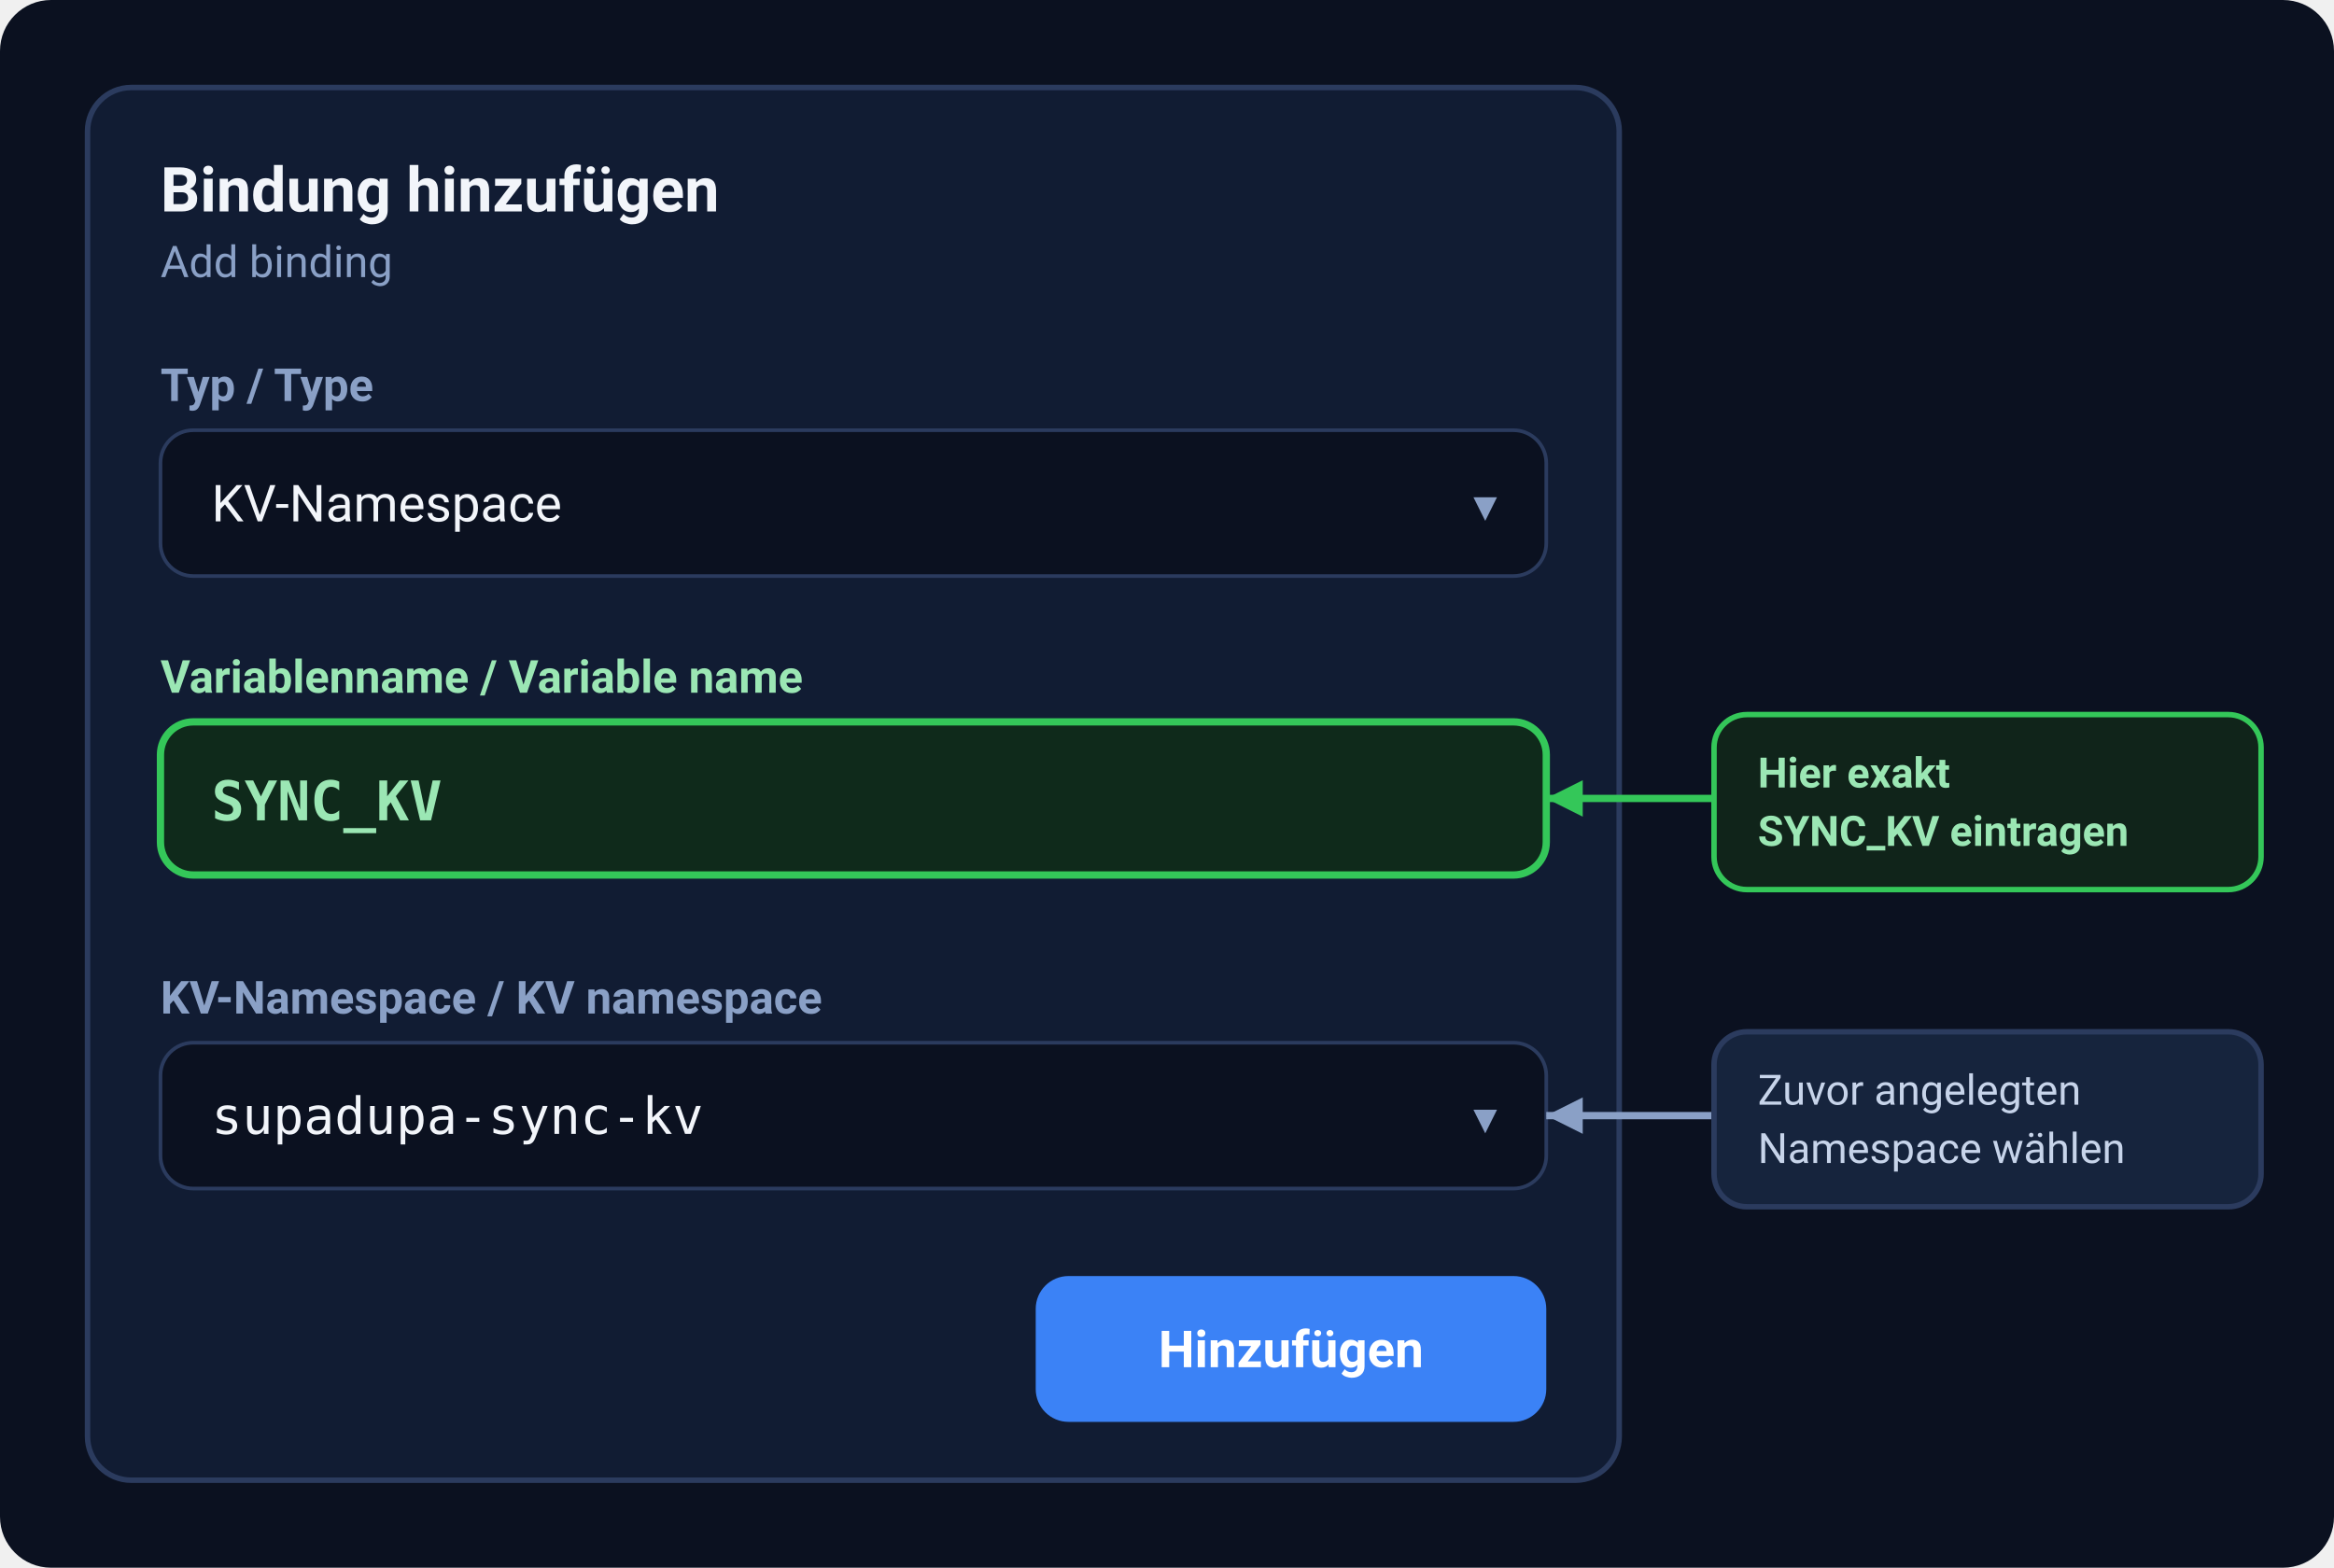
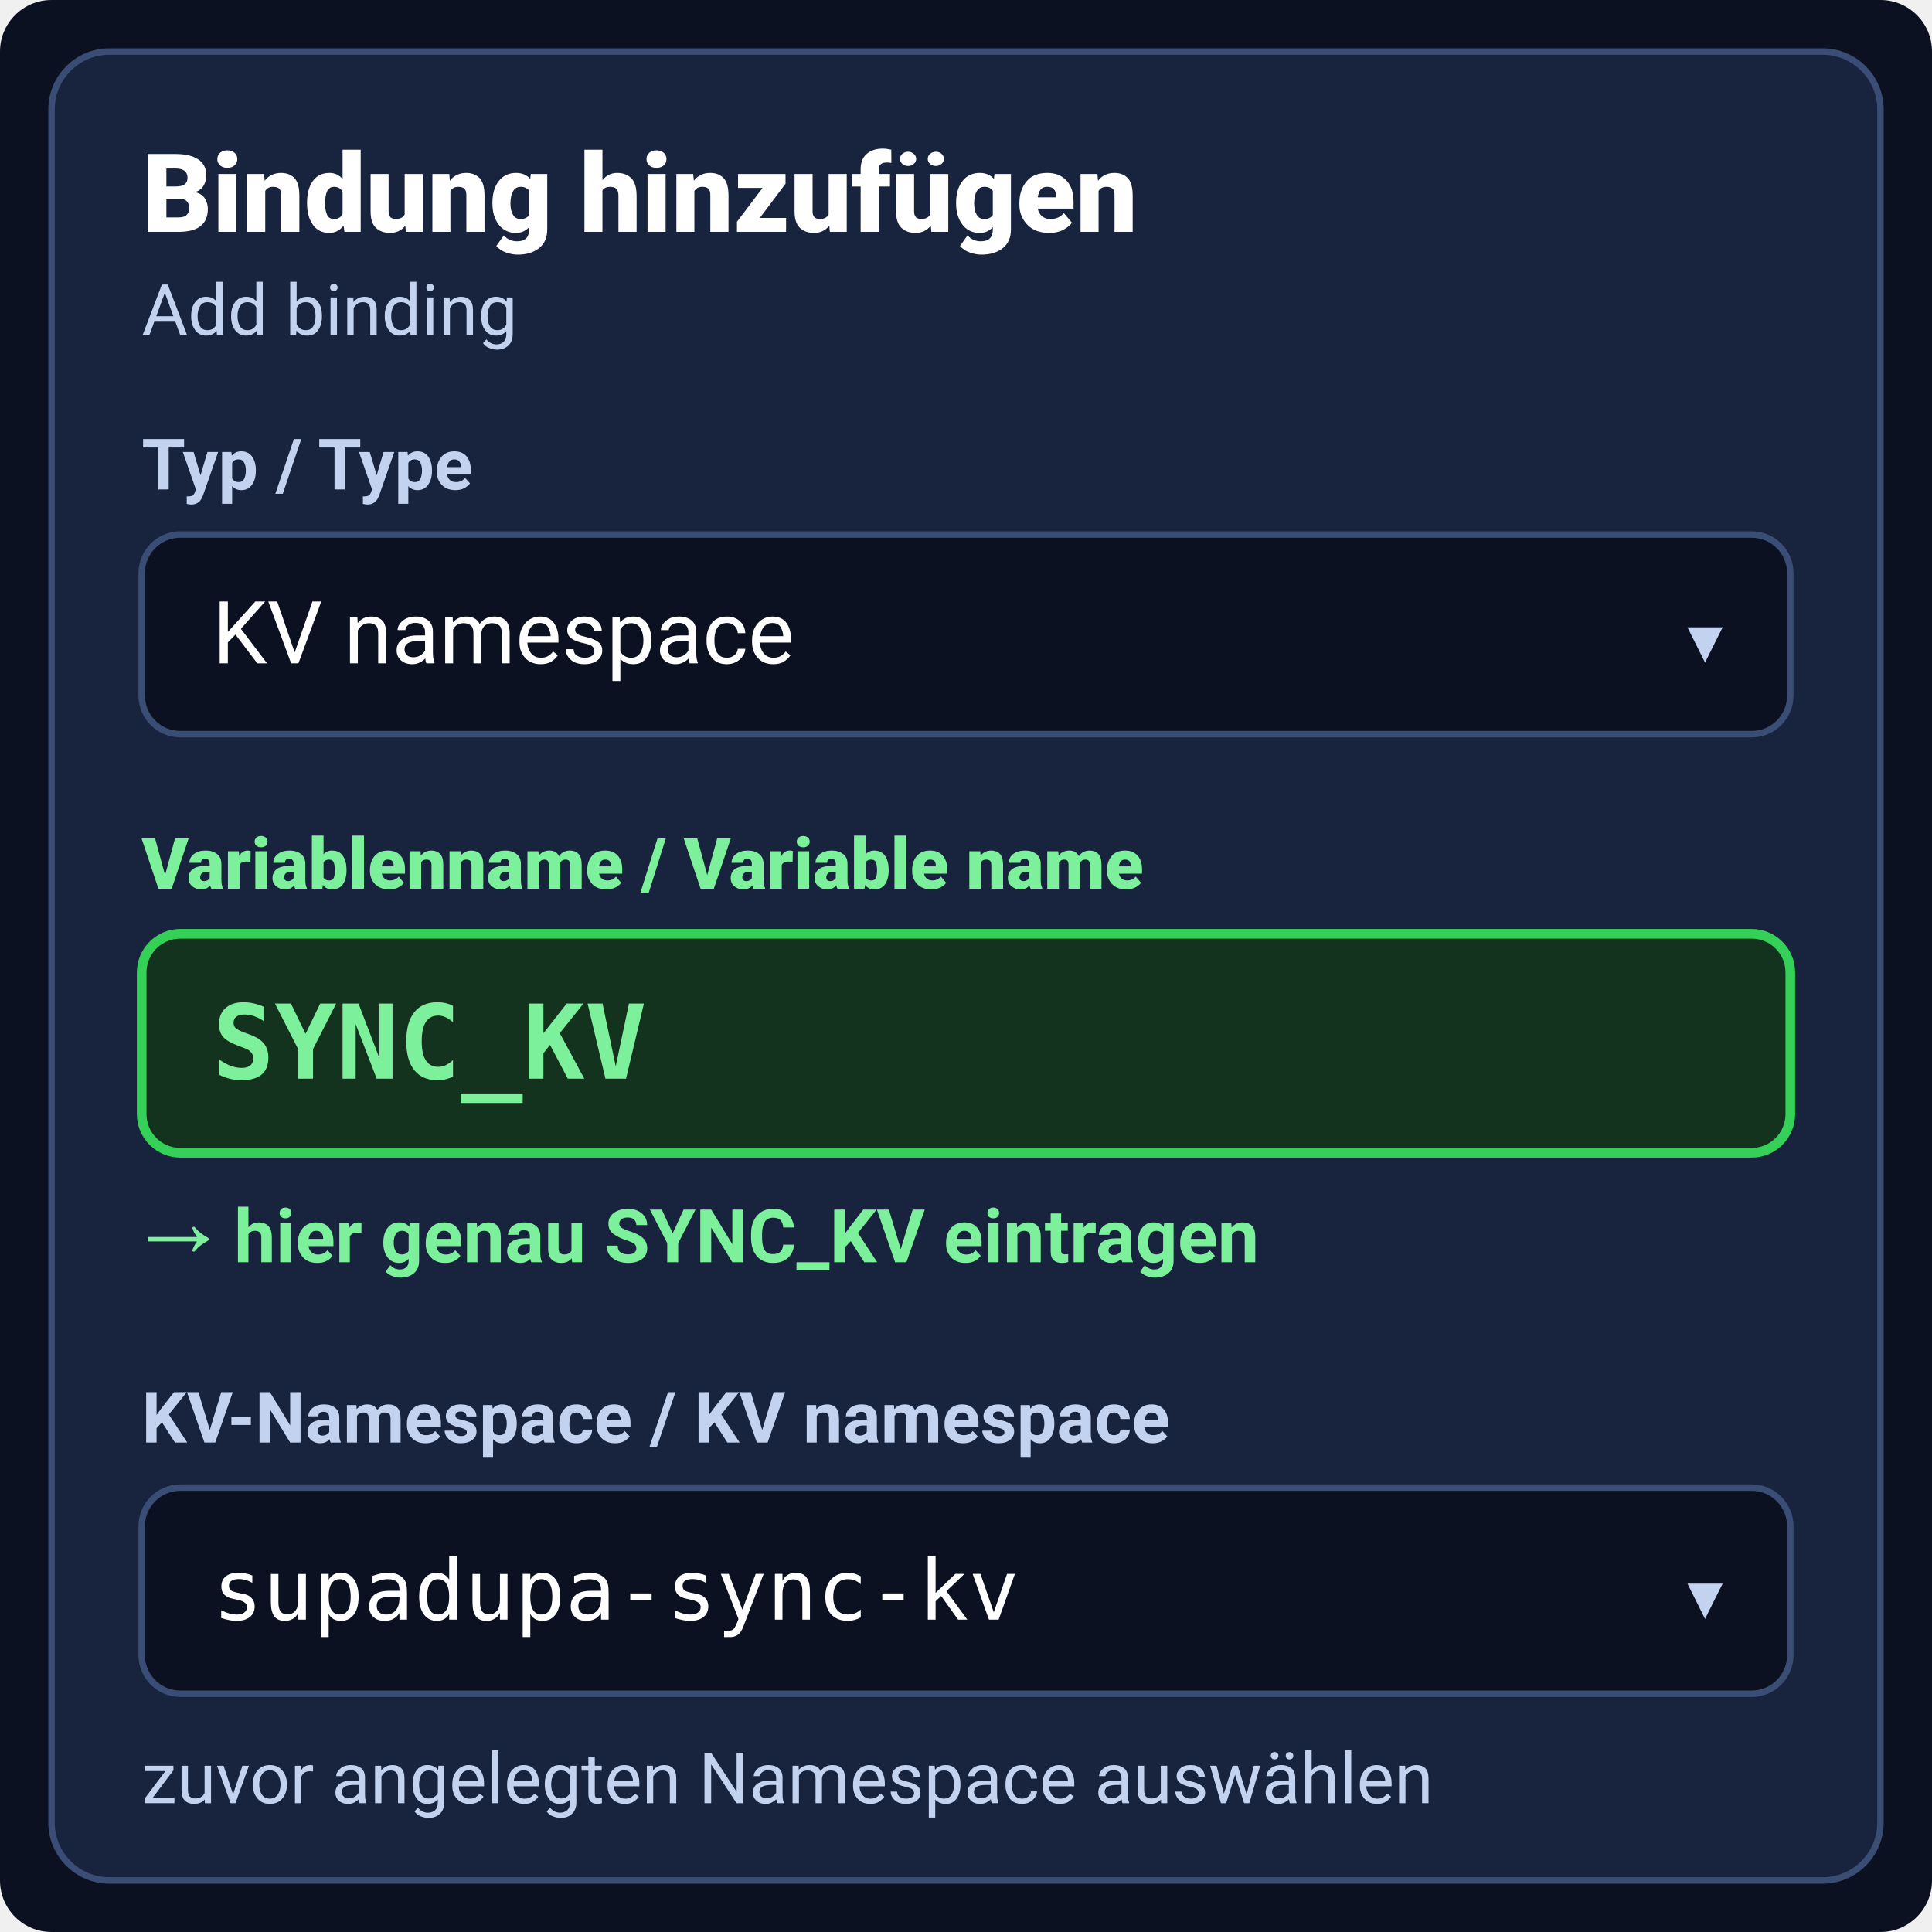
- <svg xmlns="http://www.w3.org/2000/svg" width="640" height="430" viewBox="0 0 640 430" font-family="-apple-system, Segoe UI, Roboto, Helvetica, Arial, sans-serif">
-   <rect width="640" height="430" rx="14" fill="#0b1120" />
-   <rect x="24" y="24" width="420" height="382" rx="12" fill="#111c33" stroke="#2b3b5e" stroke-width="1.5" />
-   <text x="44" y="58" fill="#f2f5fa" font-size="17" font-weight="700">Bindung hinzufügen</text>
-   <text x="44" y="76" fill="#8aa0c6" font-size="12">Add binding</text>
-   <text x="44" y="110" fill="#8aa0c6" font-size="12.5" font-weight="600">Typ / Type</text>
-   <rect x="44" y="118" width="380" height="40" rx="9" fill="#0b1120" stroke="#2b3b5e" />
-   <text x="58" y="143" fill="#f2f5fa" font-size="14">KV-Namespace</text>
-   <text x="404" y="143" fill="#8aa0c6" font-size="13">▾</text>
-   <text x="44" y="190" fill="#9be7b4" font-size="12.5" font-weight="700">Variablenname / Variable name</text>
-   <rect x="44" y="198" width="380" height="42" rx="9" fill="#0f2a1b" stroke="#34c759" stroke-width="2" />
-   <text x="58" y="225" fill="#9be7b4" font-size="15" font-weight="700" font-family="monospace">SYNC_KV</text>
-   <text x="44" y="278" fill="#8aa0c6" font-size="12.5" font-weight="600">KV-Namespace / KV namespace</text>
-   <rect x="44" y="286" width="380" height="40" rx="9" fill="#0b1120" stroke="#2b3b5e" />
-   <text x="58" y="311" fill="#f2f5fa" font-size="14" font-family="monospace">supadupa-sync-kv</text>
-   <text x="404" y="311" fill="#8aa0c6" font-size="13">▾</text>
-   <rect x="284" y="350" width="140" height="40" rx="9" fill="#3b82f6" />
-   <text x="354" y="375" fill="#ffffff" font-size="14" font-weight="700" text-anchor="middle">Hinzufügen</text>
-   <path d="M424 219 L470 219" stroke="#34c759" stroke-width="2" fill="none" />
-   <polygon points="424,219 434,214 434,224" fill="#34c759" />
-   <rect x="470" y="196" width="150" height="48" rx="9" fill="#10241a" stroke="#34c759" stroke-width="1.5" />
-   <text x="482" y="216" fill="#9be7b4" font-size="11.5" font-weight="700">Hier exakt</text>
-   <text x="482" y="232" fill="#9be7b4" font-size="11.5" font-weight="700">SYNC_KV eintragen</text>
-   <path d="M424 306 L470 306" stroke="#8aa0c6" stroke-width="2" fill="none" />
-   <polygon points="424,306 434,301 434,311" fill="#8aa0c6" />
-   <rect x="470" y="283" width="150" height="48" rx="9" fill="#16243d" stroke="#2b3b5e" stroke-width="1.5" />
-   <text x="482" y="303" fill="#c7d4ea" font-size="11.5">Zuvor angelegten</text>
-   <text x="482" y="319" fill="#c7d4ea" font-size="11.5">Namespace wählen</text>
+ <svg xmlns="http://www.w3.org/2000/svg" width="600" height="600" viewBox="0 0 600 600" font-family="-apple-system, Segoe UI, Roboto, Helvetica, Arial, sans-serif">
+   <rect width="600" height="600" rx="16" fill="#0b1120" />
+   <rect x="16" y="16" width="568" height="568" rx="18" fill="#18243d" stroke="#3a4d75" stroke-width="2" />
+   <text x="44" y="72" fill="#ffffff" font-size="34" font-weight="800">Bindung hinzufügen</text>
+   <text x="44" y="104" fill="#c3d2ee" font-size="22">Add binding</text>
+   <text x="44" y="152" fill="#c3d2ee" font-size="22" font-weight="600">Typ / Type</text>
+   <rect x="44" y="166" width="512" height="62" rx="12" fill="#0b1120" stroke="#3a4d75" stroke-width="2" />
+   <text x="66" y="206" fill="#ffffff" font-size="27">KV namespace</text>
+   <text x="524" y="206" fill="#c3d2ee" font-size="22">▾</text>
+   <text x="44" y="276" fill="#7df09b" font-size="22" font-weight="800">Variablenname / Variable name</text>
+   <rect x="44" y="290" width="512" height="68" rx="12" fill="#14331f" stroke="#34d058" stroke-width="3" />
+   <text x="66" y="335" fill="#7df09b" font-size="32" font-weight="800" font-family="monospace">SYNC_KV</text>
+   <text x="44" y="392" fill="#7df09b" font-size="23" font-weight="700">→ hier genau SYNC_KV eintragen</text>
+   <text x="44" y="448" fill="#c3d2ee" font-size="22" font-weight="600">KV-Namespace / KV namespace</text>
+   <rect x="44" y="462" width="512" height="64" rx="12" fill="#0b1120" stroke="#3a4d75" stroke-width="2" />
+   <text x="66" y="503" fill="#ffffff" font-size="26" font-family="monospace">supadupa-sync-kv</text>
+   <text x="524" y="503" fill="#c3d2ee" font-size="22">▾</text>
+   <text x="44" y="560" fill="#c3d2ee" font-size="22">zuvor angelegten Namespace auswählen</text>
</svg>
